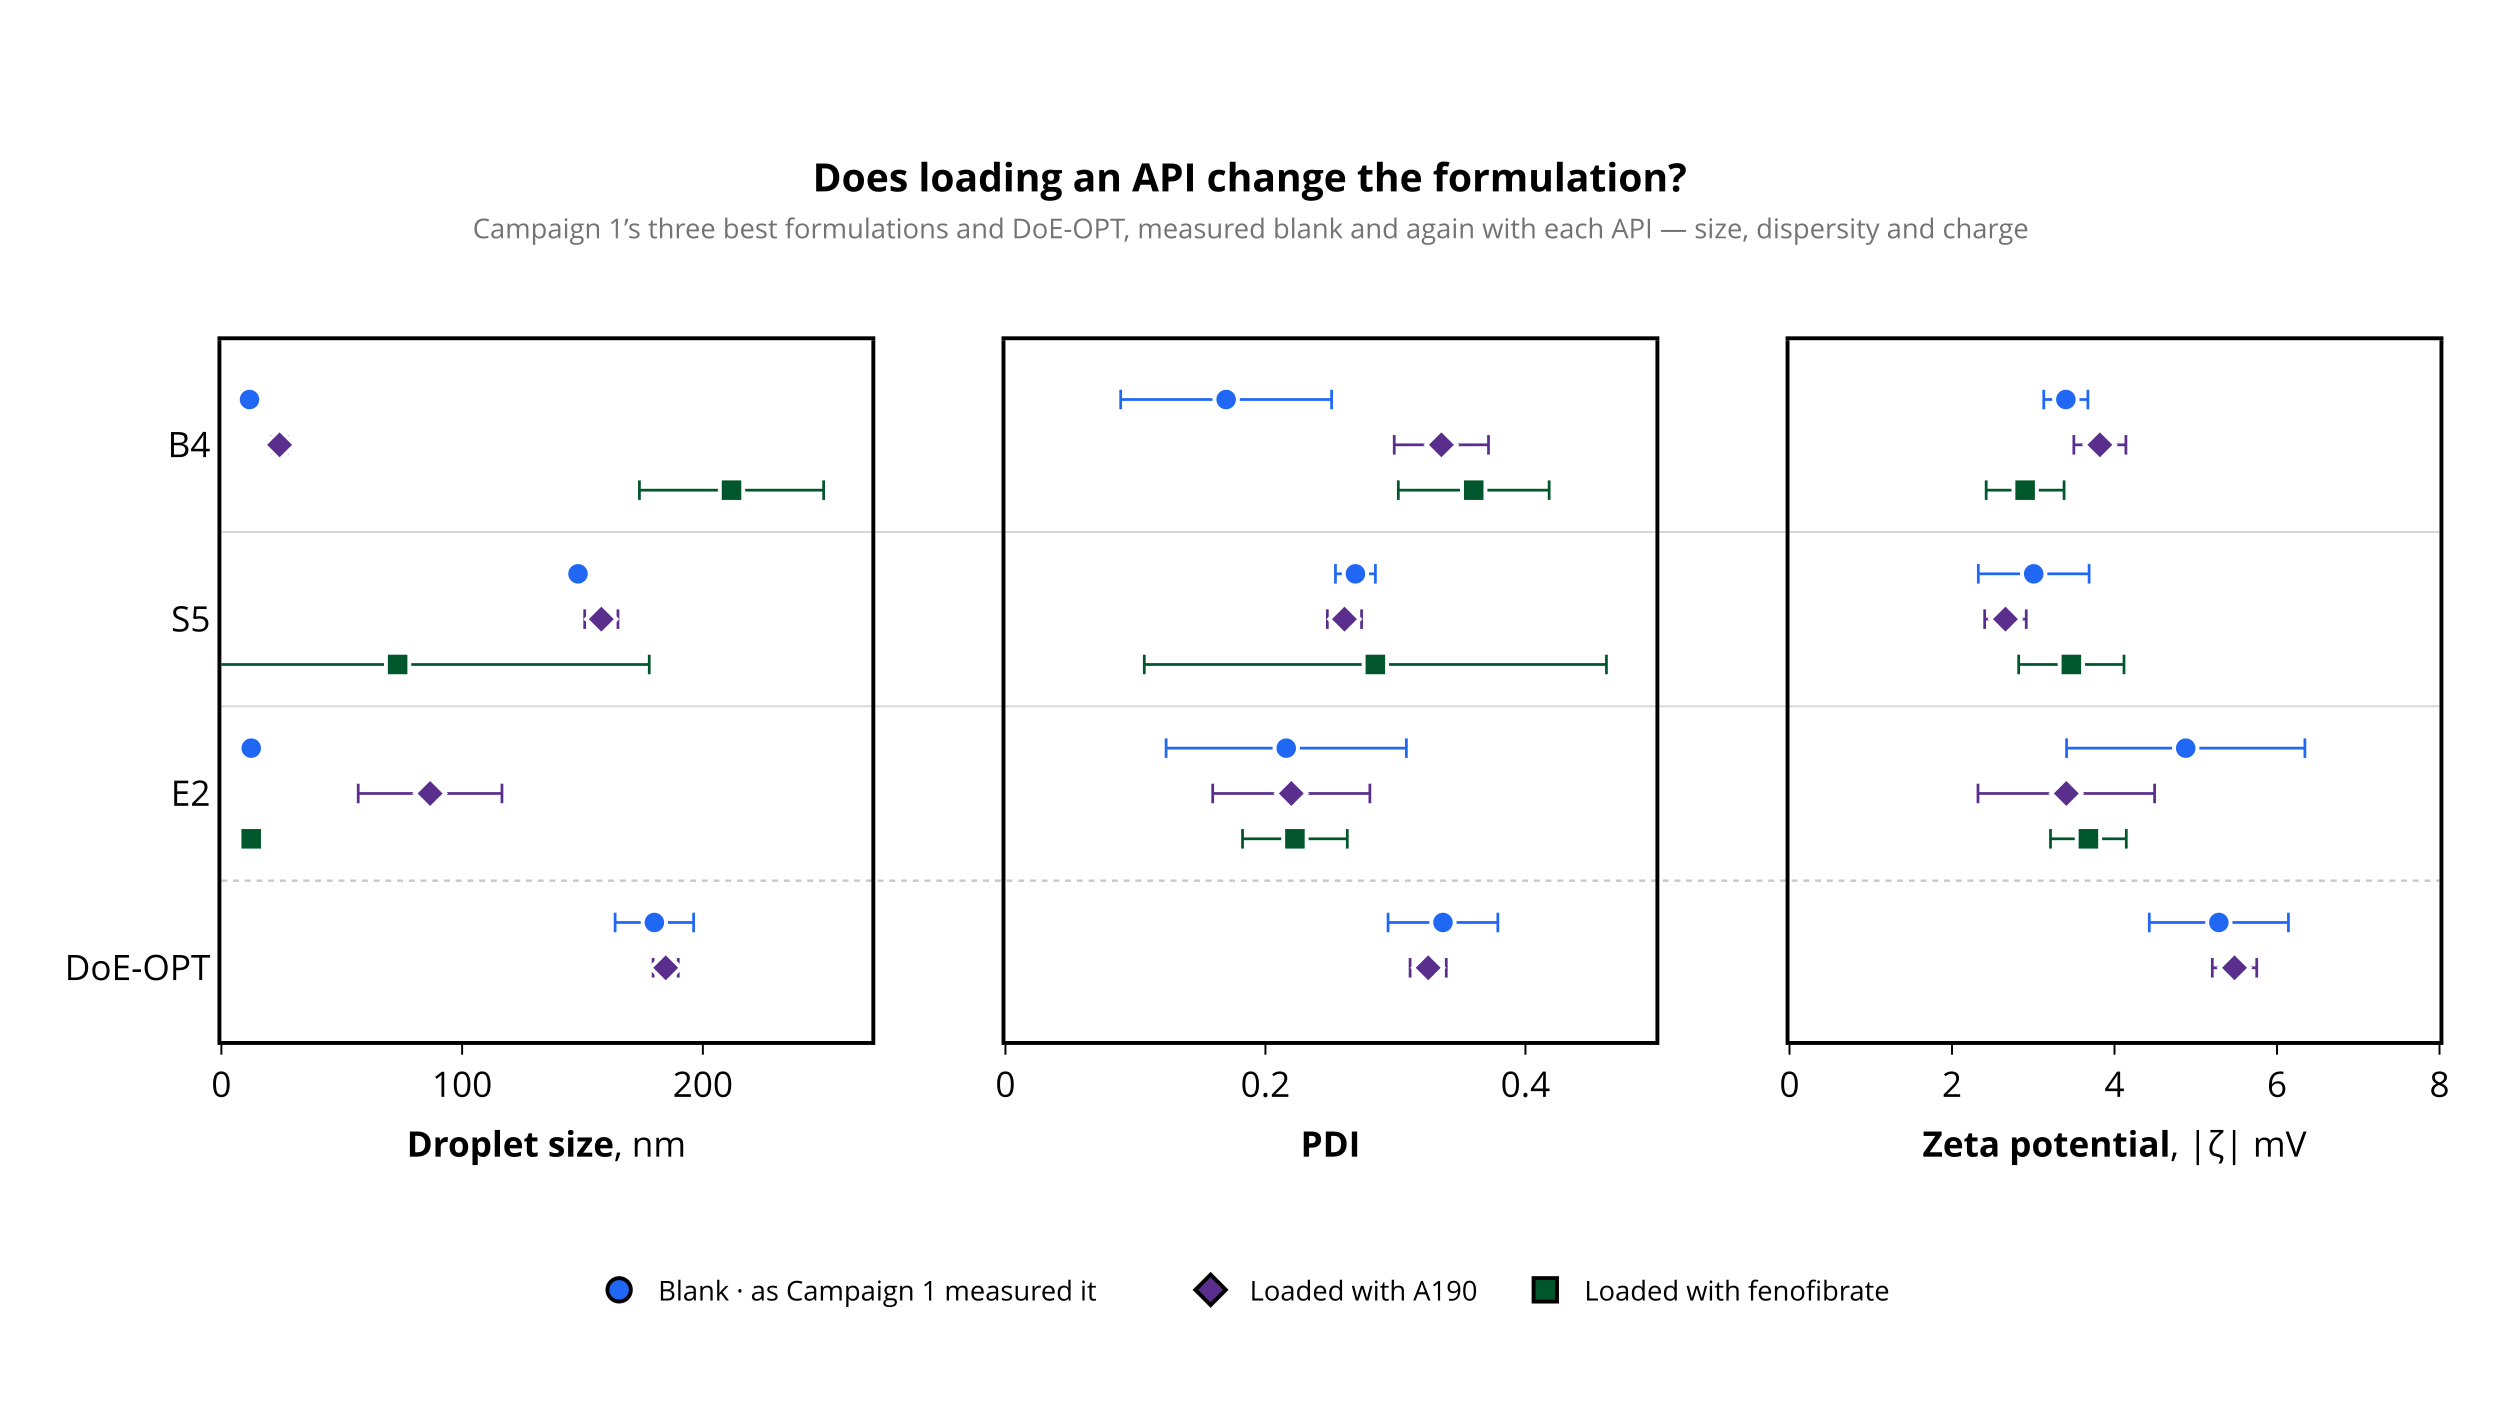
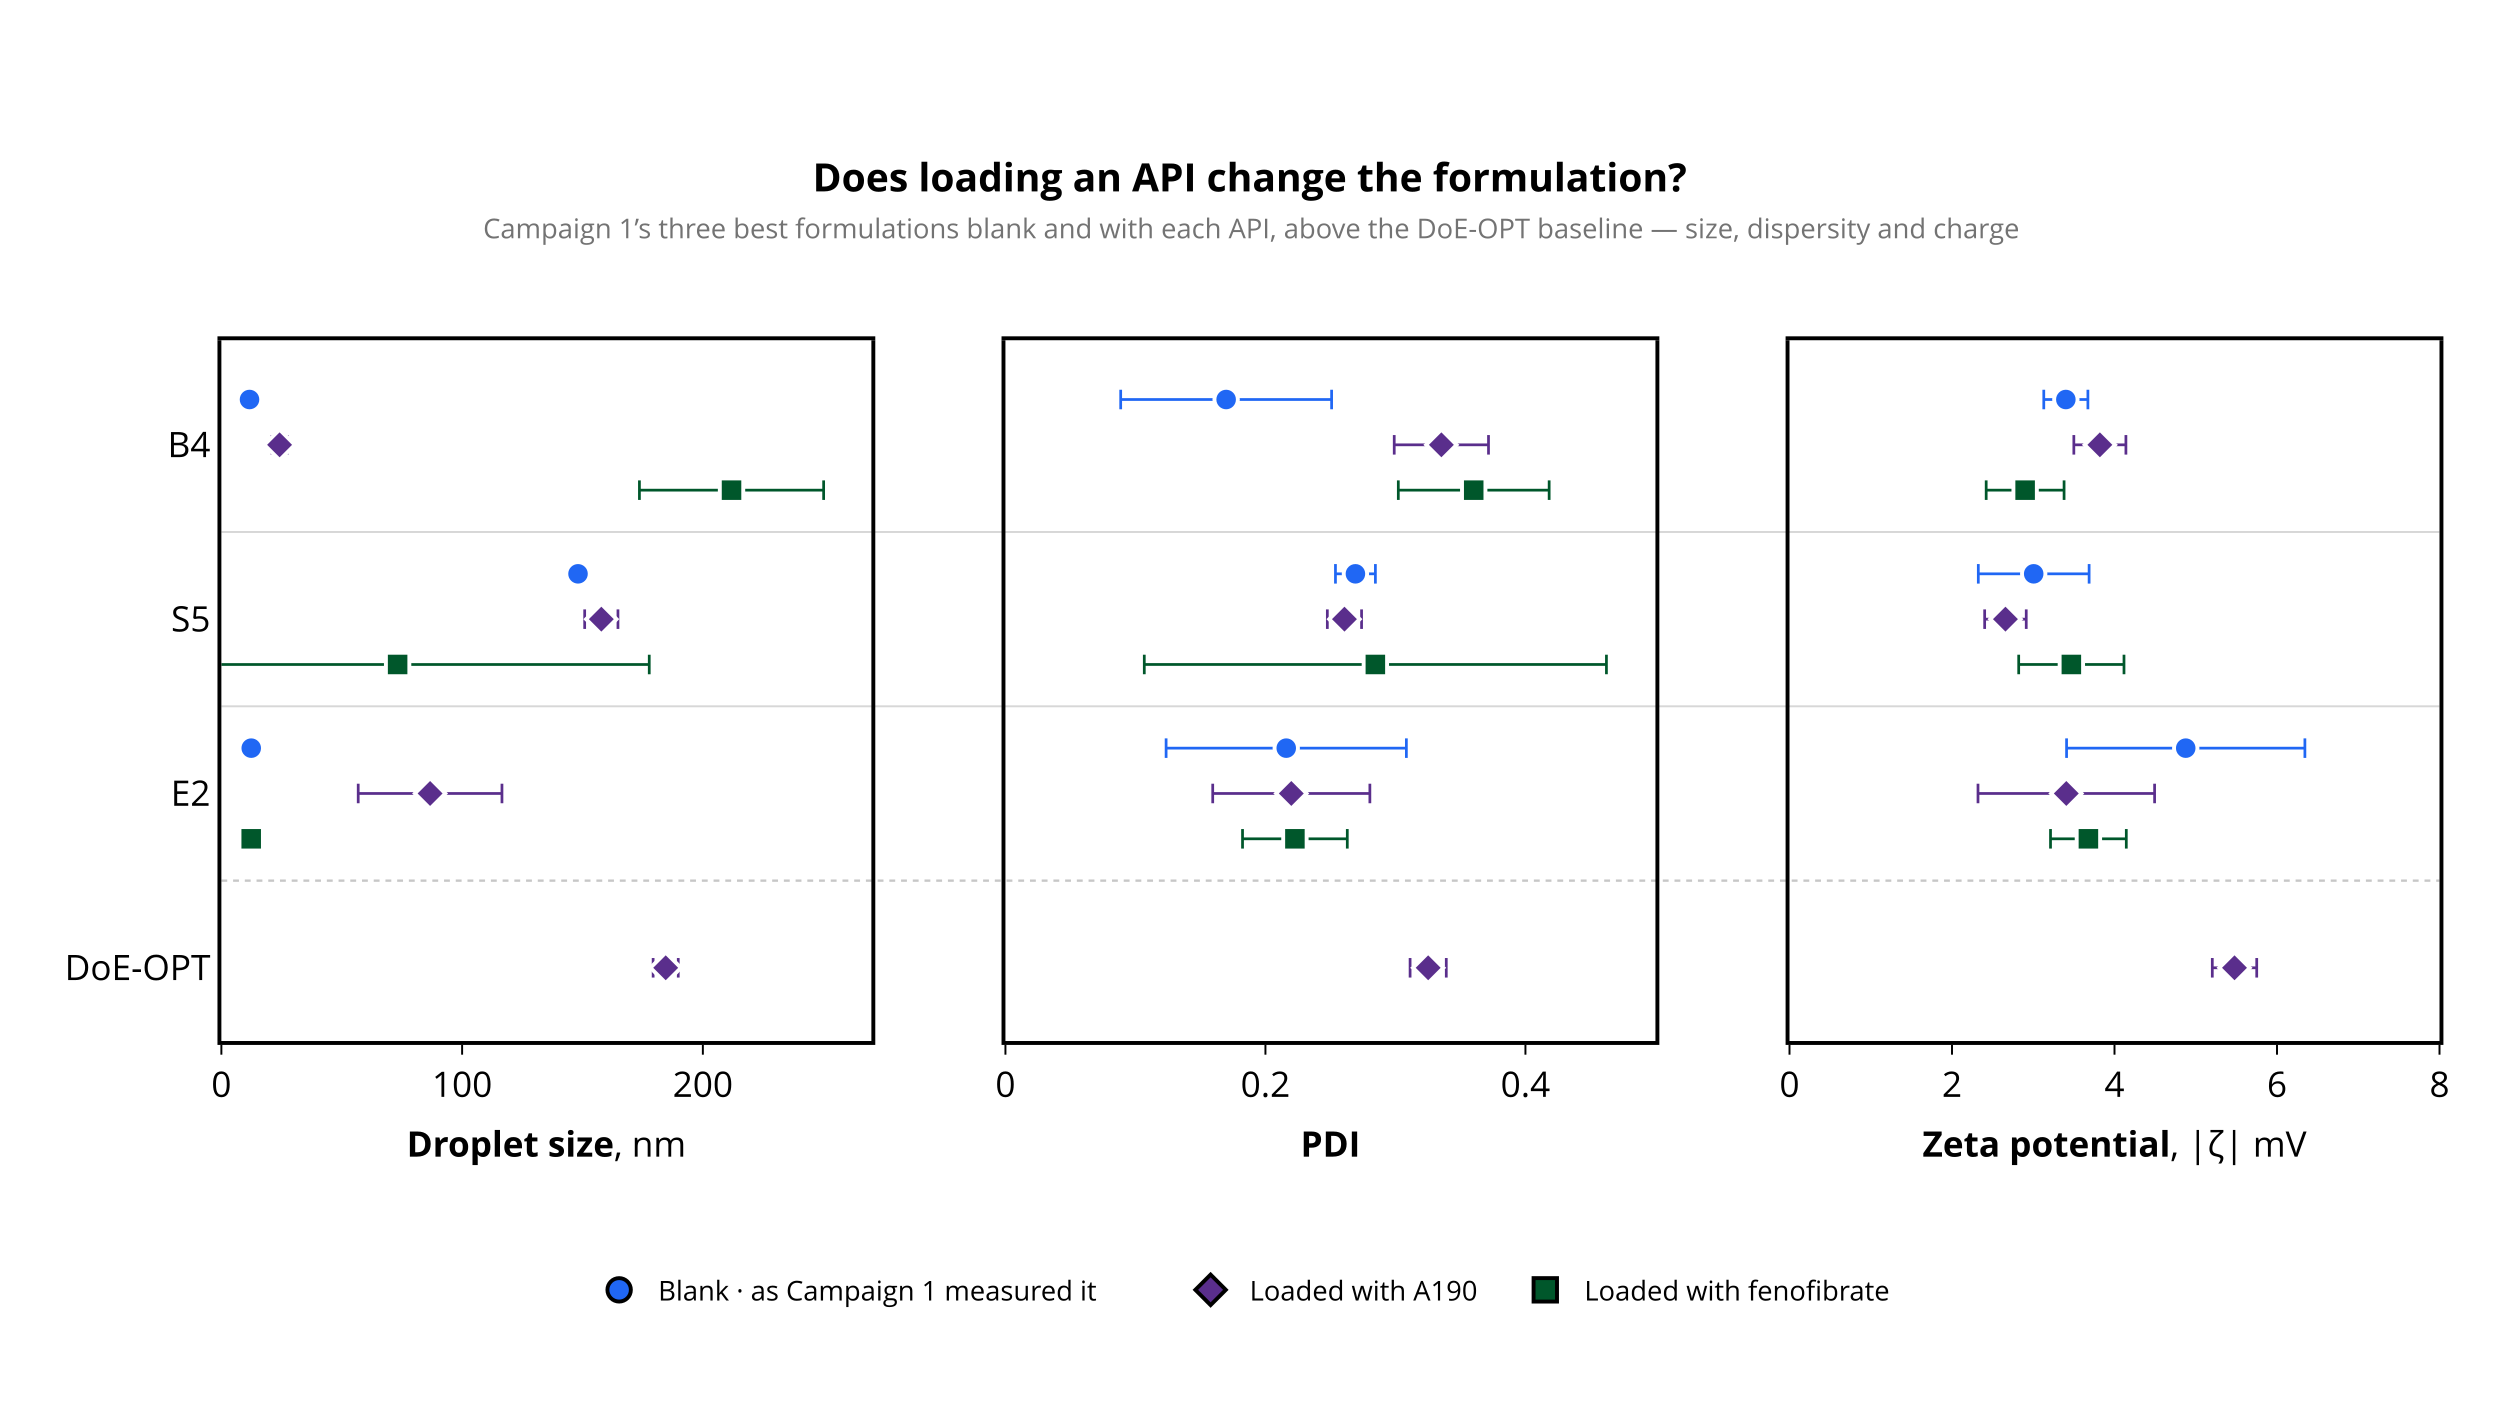
<svg xmlns="http://www.w3.org/2000/svg" class="main-svg" width="1280" height="720" style="" viewBox="0 0 1280 720">
  <rect x="0" y="0" width="1280" height="720" style="fill: rgb(255, 255, 255); fill-opacity: 1;" />
-   <defs id="defs-d3b0f8">
+   <defs id="defs-ed2708">
    <g class="clips">
-       <clipPath id="clipd3b0f8xyplot" class="plotclip">
+       <clipPath id="cliped2708xyplot" class="plotclip">
        <rect width="332.8" height="358.8" />
      </clipPath>
-       <clipPath id="clipd3b0f8x2y2plot" class="plotclip">
+       <clipPath id="cliped2708x2y2plot" class="plotclip">
        <rect width="332.8" height="358.8" />
      </clipPath>
-       <clipPath id="clipd3b0f8x3y3plot" class="plotclip">
+       <clipPath id="cliped2708x3y3plot" class="plotclip">
        <rect width="332.8" height="358.8" />
      </clipPath>
-       <clipPath class="axesclip" id="clipd3b0f8x">
+       <clipPath class="axesclip" id="cliped2708x">
        <rect x="113.344" y="0" width="332.8" height="720" />
      </clipPath>
-       <clipPath class="axesclip" id="clipd3b0f8y">
+       <clipPath class="axesclip" id="cliped2708y">
        <rect x="0" y="174.2" width="1280" height="358.8" />
      </clipPath>
-       <clipPath class="axesclip" id="clipd3b0f8xy">
+       <clipPath class="axesclip" id="cliped2708xy">
        <rect x="113.344" y="174.2" width="332.8" height="358.8" />
      </clipPath>
-       <clipPath class="axesclip" id="clipd3b0f8y2">
+       <clipPath class="axesclip" id="cliped2708y2">
        <rect x="0" y="174.2" width="1280" height="358.8" />
      </clipPath>
-       <clipPath class="axesclip" id="clipd3b0f8xy2">
+       <clipPath class="axesclip" id="cliped2708xy2">
        <rect x="113.344" y="174.2" width="332.8" height="358.8" />
      </clipPath>
-       <clipPath class="axesclip" id="clipd3b0f8y3">
+       <clipPath class="axesclip" id="cliped2708y3">
        <rect x="0" y="174.2" width="1280" height="358.8" />
      </clipPath>
-       <clipPath class="axesclip" id="clipd3b0f8xy3">
+       <clipPath class="axesclip" id="cliped2708xy3">
        <rect x="113.344" y="174.2" width="332.8" height="358.8" />
      </clipPath>
-       <clipPath class="axesclip" id="clipd3b0f8x2">
+       <clipPath class="axesclip" id="cliped2708x2">
        <rect x="514.784" y="0" width="332.8" height="720" />
      </clipPath>
-       <clipPath class="axesclip" id="clipd3b0f8x2y">
+       <clipPath class="axesclip" id="cliped2708x2y">
        <rect x="514.784" y="174.2" width="332.8" height="358.8" />
      </clipPath>
-       <clipPath class="axesclip" id="clipd3b0f8x2y2">
+       <clipPath class="axesclip" id="cliped2708x2y2">
        <rect x="514.784" y="174.2" width="332.8" height="358.8" />
      </clipPath>
-       <clipPath class="axesclip" id="clipd3b0f8x2y3">
+       <clipPath class="axesclip" id="cliped2708x2y3">
        <rect x="514.784" y="174.2" width="332.8" height="358.8" />
      </clipPath>
-       <clipPath class="axesclip" id="clipd3b0f8x3">
+       <clipPath class="axesclip" id="cliped2708x3">
        <rect x="916.224" y="0" width="332.8" height="720" />
      </clipPath>
-       <clipPath class="axesclip" id="clipd3b0f8x3y">
+       <clipPath class="axesclip" id="cliped2708x3y">
        <rect x="916.224" y="174.2" width="332.8" height="358.8" />
      </clipPath>
-       <clipPath class="axesclip" id="clipd3b0f8x3y2">
+       <clipPath class="axesclip" id="cliped2708x3y2">
        <rect x="916.224" y="174.2" width="332.8" height="358.8" />
      </clipPath>
-       <clipPath class="axesclip" id="clipd3b0f8x3y3">
+       <clipPath class="axesclip" id="cliped2708x3y3">
        <rect x="916.224" y="174.2" width="332.8" height="358.8" />
      </clipPath>
    </g>
    <g class="gradients" />
    <g class="patterns" />
  </defs>
  <g class="bglayer" />
  <g class="layer-below">
    <g class="imagelayer" />
    <g class="shapelayer" />
  </g>
  <g class="cartesianlayer">
    <g class="subplot xy">
      <g class="layer-subplot">
        <g class="shapelayer" />
        <g class="imagelayer" />
      </g>
      <g class="minor-gridlayer">
        <g class="x" />
        <g class="y" />
      </g>
      <g class="gridlayer">
        <g class="x" />
        <g class="y" />
      </g>
      <g class="zerolinelayer" />
      <g class="layer-between">
        <g class="shapelayer" />
        <g class="imagelayer" />
      </g>
      <path class="xlines-below" />
      <path class="ylines-below" />
      <g class="overlines-below" />
      <g class="xaxislayer-below" />
      <g class="yaxislayer-below" />
      <g class="overaxes-below" />
      <g class="overplot">
-         <g class="xy" transform="translate(113.344,174.2)" clip-path="url(#clipd3b0f8xyplot)">
+         <g class="xy" transform="translate(113.344,174.2)" clip-path="url(#cliped2708xyplot)">
          <g class="scatterlayer mlayer">
-             <g class="trace scatter traced4427d" style="stroke-miterlimit: 2; opacity: 1;">
+             <g class="trace scatter tracecb92cc" style="stroke-miterlimit: 2; opacity: 1;">
              <g class="fills" />
              <g class="errorbars">
                <g class="errorbar" style="opacity: 1;">
                  <path class="xerror" d="M15.71,25.35v10m0,-5H13.11m0,-5v10" style="vector-effect: none; stroke-width: 1.4px; stroke: rgb(32, 103, 244); stroke-opacity: 1;" />
                </g>
                <g class="errorbar" style="opacity: 1;">
                  <path class="xerror" d="M185.2,114.6v10m0,-5H180m0,-5v10" style="vector-effect: none; stroke-width: 1.4px; stroke: rgb(32, 103, 244); stroke-opacity: 1;" />
                </g>
                <g class="errorbar" style="opacity: 1;">
                  <path class="xerror" d="M18.05,203.85v10m0,-5H12.54m0,-5v10" style="vector-effect: none; stroke-width: 1.4px; stroke: rgb(32, 103, 244); stroke-opacity: 1;" />
-                 </g>
-                 <g class="errorbar" style="opacity: 1;">
-                   <path class="xerror" d="M241.79,293.11v10m0,-5H201.59m0,-5v10" style="vector-effect: none; stroke-width: 1.4px; stroke: rgb(32, 103, 244); stroke-opacity: 1;" />
                </g>
              </g>
              <g class="lines" />
              <g class="points">
                <path class="point" transform="translate(14.41,30.35)" d="M6,0A6,6 0 1,1 0,-6A6,6 0 0,1 6,0Z" style="opacity: 1; stroke-width: 2px; fill: rgb(32, 103, 244); fill-opacity: 1; stroke: rgb(255, 255, 255); stroke-opacity: 1;" />
                <path class="point" transform="translate(182.6,119.6)" d="M6,0A6,6 0 1,1 0,-6A6,6 0 0,1 6,0Z" style="opacity: 1; stroke-width: 2px; fill: rgb(32, 103, 244); fill-opacity: 1; stroke: rgb(255, 255, 255); stroke-opacity: 1;" />
                <path class="point" transform="translate(15.29,208.85)" d="M6,0A6,6 0 1,1 0,-6A6,6 0 0,1 6,0Z" style="opacity: 1; stroke-width: 2px; fill: rgb(32, 103, 244); fill-opacity: 1; stroke: rgb(255, 255, 255); stroke-opacity: 1;" />
-                 <path class="point" transform="translate(221.69,298.11)" d="M6,0A6,6 0 1,1 0,-6A6,6 0 0,1 6,0Z" style="opacity: 1; stroke-width: 2px; fill: rgb(32, 103, 244); fill-opacity: 1; stroke: rgb(255, 255, 255); stroke-opacity: 1;" />
-               </g>
-               <g class="text" />
-             </g>
-             <g class="trace scatter trace43c62c" style="stroke-miterlimit: 2; opacity: 1;">
+               </g>
+               <g class="text" />
+             </g>
+             <g class="trace scatter trace775adf" style="stroke-miterlimit: 2; opacity: 1;">
              <g class="fills" />
              <g class="errorbars">
                <g class="errorbar" style="opacity: 1;">
                  <path class="xerror" d="M33.71,48.55v10m0,-5H25.89m0,-5v10" style="vector-effect: none; stroke-width: 1.4px; stroke: rgb(90, 46, 140); stroke-opacity: 1;" />
                </g>
                <g class="errorbar" style="opacity: 1;">
                  <path class="xerror" d="M203.05,137.81v10m0,-5H186.01m0,-5v10" style="vector-effect: none; stroke-width: 1.4px; stroke: rgb(90, 46, 140); stroke-opacity: 1;" />
                </g>
                <g class="errorbar" style="opacity: 1;">
                  <path class="xerror" d="M143.66,227.06v10m0,-5H70.06m0,-5v10" style="vector-effect: none; stroke-width: 1.4px; stroke: rgb(90, 46, 140); stroke-opacity: 1;" />
                </g>
                <g class="errorbar" style="opacity: 1;">
                  <path class="xerror" d="M233.92,316.31v10m0,-5H221.06m0,-5v10" style="vector-effect: none; stroke-width: 1.4px; stroke: rgb(90, 46, 140); stroke-opacity: 1;" />
                </g>
              </g>
              <g class="lines" />
              <g class="points">
                <path class="point" transform="translate(29.8,53.55)" d="M7.8,0L0,7.8L-7.8,0L0,-7.8Z" style="opacity: 1; stroke-width: 2px; fill: rgb(90, 46, 140); fill-opacity: 1; stroke: rgb(255, 255, 255); stroke-opacity: 1;" />
                <path class="point" transform="translate(194.53,142.81)" d="M7.8,0L0,7.8L-7.8,0L0,-7.8Z" style="opacity: 1; stroke-width: 2px; fill: rgb(90, 46, 140); fill-opacity: 1; stroke: rgb(255, 255, 255); stroke-opacity: 1;" />
                <path class="point" transform="translate(106.86,232.06)" d="M7.8,0L0,7.8L-7.8,0L0,-7.8Z" style="opacity: 1; stroke-width: 2px; fill: rgb(90, 46, 140); fill-opacity: 1; stroke: rgb(255, 255, 255); stroke-opacity: 1;" />
                <path class="point" transform="translate(227.49,321.31)" d="M7.8,0L0,7.8L-7.8,0L0,-7.8Z" style="opacity: 1; stroke-width: 2px; fill: rgb(90, 46, 140); fill-opacity: 1; stroke: rgb(255, 255, 255); stroke-opacity: 1;" />
              </g>
              <g class="text" />
            </g>
-             <g class="trace scatter trace11750b" style="stroke-miterlimit: 2; opacity: 1;">
+             <g class="trace scatter trace6c09eb" style="stroke-miterlimit: 2; opacity: 1;">
              <g class="fills" />
              <g class="errorbars">
                <g class="errorbar" style="opacity: 1;">
                  <path class="xerror" d="M308.36,71.76v10m0,-5H214.04m0,-5v10" style="vector-effect: none; stroke-width: 1.4px; stroke: rgb(0, 87, 43); stroke-opacity: 1;" />
                </g>
                <g class="errorbar" style="opacity: 1;">
                  <path class="xerror" d="M219.07,161.01v10m0,-5H-38.59m0,-5v10" style="vector-effect: none; stroke-width: 1.4px; stroke: rgb(0, 87, 43); stroke-opacity: 1;" />
                </g>
                <g class="errorbar" style="opacity: 1;">
                  <path class="xerror" d="M16.12,250.27v10m0,-5H14.41m0,-5v10" style="vector-effect: none; stroke-width: 1.4px; stroke: rgb(0, 87, 43); stroke-opacity: 1;" />
                </g>
              </g>
              <g class="lines" />
              <g class="points">
                <path class="point" transform="translate(261.2,76.76)" d="M6,6H-6V-6H6Z" style="opacity: 1; stroke-width: 2px; fill: rgb(0, 87, 43); fill-opacity: 1; stroke: rgb(255, 255, 255); stroke-opacity: 1;" />
                <path class="point" transform="translate(90.24,166.01)" d="M6,6H-6V-6H6Z" style="opacity: 1; stroke-width: 2px; fill: rgb(0, 87, 43); fill-opacity: 1; stroke: rgb(255, 255, 255); stroke-opacity: 1;" />
                <path class="point" transform="translate(15.27,255.27)" d="M6,6H-6V-6H6Z" style="opacity: 1; stroke-width: 2px; fill: rgb(0, 87, 43); fill-opacity: 1; stroke: rgb(255, 255, 255); stroke-opacity: 1;" />
              </g>
              <g class="text" />
            </g>
-             <g class="trace scatter traceb1e316" style="stroke-miterlimit: 2; opacity: 1;">
+             <g class="trace scatter trace85f07e" style="stroke-miterlimit: 2; opacity: 1;">
              <g class="fills" />
              <g class="errorbars" />
              <g class="lines" />
              <g class="points" />
              <g class="text" />
            </g>
-             <g class="trace scatter tracecdaac4" style="stroke-miterlimit: 2; opacity: 1;">
+             <g class="trace scatter trace028f7d" style="stroke-miterlimit: 2; opacity: 1;">
              <g class="fills" />
              <g class="errorbars" />
              <g class="lines" />
              <g class="points" />
              <g class="text" />
            </g>
-             <g class="trace scatter trace2616a5" style="stroke-miterlimit: 2; opacity: 1;">
+             <g class="trace scatter trace98e110" style="stroke-miterlimit: 2; opacity: 1;">
              <g class="fills" />
              <g class="errorbars" />
              <g class="lines" />
              <g class="points" />
              <g class="text" />
            </g>
          </g>
        </g>
      </g>
      <g class="zerolinelayer-above" />
      <path class="xlines-above crisp" d="M111.344,534H448.144M111.344,173.2H448.144" style="fill: none; stroke-width: 2px; stroke: rgb(0, 0, 0); stroke-opacity: 1;" />
      <path class="ylines-above crisp" d="M112.344,174.2V533M447.144,174.2V533" style="fill: none; stroke-width: 2px; stroke: rgb(0, 0, 0); stroke-opacity: 1;" />
      <g class="overlines-above" />
      <g class="xaxislayer-above">
        <path class="xtick ticks crisp" d="M0,535v5" transform="translate(113.344,0)" style="stroke: rgb(0, 0, 0); stroke-opacity: 1; stroke-width: 1px;" />
        <path class="xtick ticks crisp" d="M0,535v5" transform="translate(236.604,0)" style="stroke: rgb(0, 0, 0); stroke-opacity: 1; stroke-width: 1px;" />
        <path class="xtick ticks crisp" d="M0,535v5" transform="translate(359.864,0)" style="stroke: rgb(0, 0, 0); stroke-opacity: 1; stroke-width: 1px;" />
        <g class="xtick">
          <text text-anchor="middle" x="0" y="561.6" transform="translate(113.344,0)" style="font-family: 'Open Sans', verdana, arial, sans-serif; font-size: 18px; fill: rgb(0, 0, 0); fill-opacity: 1; white-space: pre;">0</text>
        </g>
        <g class="xtick">
          <text text-anchor="middle" x="0" y="561.6" style="font-family: 'Open Sans', verdana, arial, sans-serif; font-size: 18px; fill: rgb(0, 0, 0); fill-opacity: 1; white-space: pre;" transform="translate(236.604,0)">100</text>
        </g>
        <g class="xtick">
          <text text-anchor="middle" x="0" y="561.6" style="font-family: 'Open Sans', verdana, arial, sans-serif; font-size: 18px; fill: rgb(0, 0, 0); fill-opacity: 1; white-space: pre;" transform="translate(359.864,0)">200</text>
        </g>
      </g>
      <g class="yaxislayer-above">
        <g class="ytick">
          <text text-anchor="end" x="107.744" y="6.3" transform="translate(0,227.75)" style="font-family: 'Open Sans', verdana, arial, sans-serif; font-size: 18px; fill: rgb(0, 0, 0); fill-opacity: 1; white-space: pre;">B4</text>
        </g>
        <g class="ytick">
          <text text-anchor="end" x="107.744" y="6.3" style="font-family: 'Open Sans', verdana, arial, sans-serif; font-size: 18px; fill: rgb(0, 0, 0); fill-opacity: 1; white-space: pre;" transform="translate(0,317.01)">S5</text>
        </g>
        <g class="ytick">
          <text text-anchor="end" x="107.744" y="6.3" style="font-family: 'Open Sans', verdana, arial, sans-serif; font-size: 18px; fill: rgb(0, 0, 0); fill-opacity: 1; white-space: pre;" transform="translate(0,406.26)">E2</text>
        </g>
        <g class="ytick">
          <text text-anchor="end" x="107.744" y="6.3" style="font-family: 'Open Sans', verdana, arial, sans-serif; font-size: 18px; fill: rgb(0, 0, 0); fill-opacity: 1; white-space: pre;" transform="translate(0,495.51)">DoE-OPT</text>
        </g>
      </g>
      <g class="overaxes-above" />
    </g>
    <g class="subplot x2y2">
      <g class="layer-subplot">
        <g class="shapelayer" />
        <g class="imagelayer" />
      </g>
      <g class="minor-gridlayer">
        <g class="x2" />
        <g class="y2" />
      </g>
      <g class="gridlayer">
        <g class="x2" />
        <g class="y2" />
      </g>
      <g class="zerolinelayer" />
      <g class="layer-between">
        <g class="shapelayer" />
        <g class="imagelayer" />
      </g>
      <path class="xlines-below" />
      <path class="ylines-below" />
      <g class="overlines-below" />
      <g class="xaxislayer-below" />
      <g class="yaxislayer-below" />
      <g class="overaxes-below" />
      <g class="overplot">
-         <g class="x2y2" transform="translate(514.784,174.2)" clip-path="url(#clipd3b0f8x2y2plot)">
+         <g class="x2y2" transform="translate(514.784,174.2)" clip-path="url(#cliped2708x2y2plot)">
          <g class="scatterlayer mlayer">
-             <g class="trace scatter trace35d361" style="stroke-miterlimit: 2; opacity: 1;">
+             <g class="trace scatter trace60db5e" style="stroke-miterlimit: 2; opacity: 1;">
              <g class="fills" />
              <g class="errorbars">
                <g class="errorbar" style="opacity: 1;">
                  <path class="xerror" d="M167,25.35v10m0,-5H59.01m0,-5v10" style="vector-effect: none; stroke-width: 1.4px; stroke: rgb(32, 103, 244); stroke-opacity: 1;" />
                </g>
                <g class="errorbar" style="opacity: 1;">
                  <path class="xerror" d="M189.42,114.6v10m0,-5H168.97m0,-5v10" style="vector-effect: none; stroke-width: 1.4px; stroke: rgb(32, 103, 244); stroke-opacity: 1;" />
                </g>
                <g class="errorbar" style="opacity: 1;">
                  <path class="xerror" d="M205.28,203.85v10m0,-5H82.26m0,-5v10" style="vector-effect: none; stroke-width: 1.4px; stroke: rgb(32, 103, 244); stroke-opacity: 1;" />
-                 </g>
-                 <g class="errorbar" style="opacity: 1;">
-                   <path class="xerror" d="M252.11,293.11v10m0,-5H195.91m0,-5v10" style="vector-effect: none; stroke-width: 1.4px; stroke: rgb(32, 103, 244); stroke-opacity: 1;" />
                </g>
              </g>
              <g class="lines" />
              <g class="points">
                <path class="point" transform="translate(113,30.35)" d="M6,0A6,6 0 1,1 0,-6A6,6 0 0,1 6,0Z" style="opacity: 1; stroke-width: 2px; fill: rgb(32, 103, 244); fill-opacity: 1; stroke: rgb(255, 255, 255); stroke-opacity: 1;" />
                <path class="point" transform="translate(179.19,119.6)" d="M6,0A6,6 0 1,1 0,-6A6,6 0 0,1 6,0Z" style="opacity: 1; stroke-width: 2px; fill: rgb(32, 103, 244); fill-opacity: 1; stroke: rgb(255, 255, 255); stroke-opacity: 1;" />
                <path class="point" transform="translate(143.77,208.85)" d="M6,0A6,6 0 1,1 0,-6A6,6 0 0,1 6,0Z" style="opacity: 1; stroke-width: 2px; fill: rgb(32, 103, 244); fill-opacity: 1; stroke: rgb(255, 255, 255); stroke-opacity: 1;" />
-                 <path class="point" transform="translate(224.01,298.11)" d="M6,0A6,6 0 1,1 0,-6A6,6 0 0,1 6,0Z" style="opacity: 1; stroke-width: 2px; fill: rgb(32, 103, 244); fill-opacity: 1; stroke: rgb(255, 255, 255); stroke-opacity: 1;" />
-               </g>
-               <g class="text" />
-             </g>
-             <g class="trace scatter trace58f714" style="stroke-miterlimit: 2; opacity: 1;">
+               </g>
+               <g class="text" />
+             </g>
+             <g class="trace scatter trace0d1e05" style="stroke-miterlimit: 2; opacity: 1;">
              <g class="fills" />
              <g class="errorbars">
                <g class="errorbar" style="opacity: 1;">
                  <path class="xerror" d="M247.33,48.55v10m0,-5H199.06m0,-5v10" style="vector-effect: none; stroke-width: 1.4px; stroke: rgb(90, 46, 140); stroke-opacity: 1;" />
                </g>
                <g class="errorbar" style="opacity: 1;">
                  <path class="xerror" d="M182.34,137.81v10m0,-5H164.81m0,-5v10" style="vector-effect: none; stroke-width: 1.4px; stroke: rgb(90, 46, 140); stroke-opacity: 1;" />
                </g>
                <g class="errorbar" style="opacity: 1;">
                  <path class="xerror" d="M186.59,227.06v10m0,-5H106.13m0,-5v10" style="vector-effect: none; stroke-width: 1.4px; stroke: rgb(90, 46, 140); stroke-opacity: 1;" />
                </g>
                <g class="errorbar" style="opacity: 1;">
                  <path class="xerror" d="M225.71,316.31v10m0,-5H207.18m0,-5v10" style="vector-effect: none; stroke-width: 1.4px; stroke: rgb(90, 46, 140); stroke-opacity: 1;" />
                </g>
              </g>
              <g class="lines" />
              <g class="points">
                <path class="point" transform="translate(223.2,53.55)" d="M7.8,0L0,7.8L-7.8,0L0,-7.8Z" style="opacity: 1; stroke-width: 2px; fill: rgb(90, 46, 140); fill-opacity: 1; stroke: rgb(255, 255, 255); stroke-opacity: 1;" />
                <path class="point" transform="translate(173.57,142.81)" d="M7.8,0L0,7.8L-7.8,0L0,-7.8Z" style="opacity: 1; stroke-width: 2px; fill: rgb(90, 46, 140); fill-opacity: 1; stroke: rgb(255, 255, 255); stroke-opacity: 1;" />
                <path class="point" transform="translate(146.36,232.06)" d="M7.8,0L0,7.8L-7.8,0L0,-7.8Z" style="opacity: 1; stroke-width: 2px; fill: rgb(90, 46, 140); fill-opacity: 1; stroke: rgb(255, 255, 255); stroke-opacity: 1;" />
                <path class="point" transform="translate(216.44,321.31)" d="M7.8,0L0,7.8L-7.8,0L0,-7.8Z" style="opacity: 1; stroke-width: 2px; fill: rgb(90, 46, 140); fill-opacity: 1; stroke: rgb(255, 255, 255); stroke-opacity: 1;" />
              </g>
              <g class="text" />
            </g>
-             <g class="trace scatter trace67a57d" style="stroke-miterlimit: 2; opacity: 1;">
+             <g class="trace scatter trace2ea8d2" style="stroke-miterlimit: 2; opacity: 1;">
              <g class="fills" />
              <g class="errorbars">
                <g class="errorbar" style="opacity: 1;">
                  <path class="xerror" d="M278.38,71.76v10m0,-5H201.15m0,-5v10" style="vector-effect: none; stroke-width: 1.4px; stroke: rgb(0, 87, 43); stroke-opacity: 1;" />
                </g>
                <g class="errorbar" style="opacity: 1;">
                  <path class="xerror" d="M307.71,161.01v10m0,-5H71.09m0,-5v10" style="vector-effect: none; stroke-width: 1.4px; stroke: rgb(0, 87, 43); stroke-opacity: 1;" />
                </g>
                <g class="errorbar" style="opacity: 1;">
                  <path class="xerror" d="M175.03,250.27v10m0,-5H121.39m0,-5v10" style="vector-effect: none; stroke-width: 1.4px; stroke: rgb(0, 87, 43); stroke-opacity: 1;" />
                </g>
              </g>
              <g class="lines" />
              <g class="points">
                <path class="point" transform="translate(239.76,76.76)" d="M6,6H-6V-6H6Z" style="opacity: 1; stroke-width: 2px; fill: rgb(0, 87, 43); fill-opacity: 1; stroke: rgb(255, 255, 255); stroke-opacity: 1;" />
                <path class="point" transform="translate(189.4,166.01)" d="M6,6H-6V-6H6Z" style="opacity: 1; stroke-width: 2px; fill: rgb(0, 87, 43); fill-opacity: 1; stroke: rgb(255, 255, 255); stroke-opacity: 1;" />
                <path class="point" transform="translate(148.21,255.27)" d="M6,6H-6V-6H6Z" style="opacity: 1; stroke-width: 2px; fill: rgb(0, 87, 43); fill-opacity: 1; stroke: rgb(255, 255, 255); stroke-opacity: 1;" />
              </g>
              <g class="text" />
            </g>
          </g>
        </g>
      </g>
      <g class="zerolinelayer-above" />
      <path class="xlines-above crisp" d="M512.784,534H849.584M512.784,173.2H849.584" style="fill: none; stroke-width: 2px; stroke: rgb(0, 0, 0); stroke-opacity: 1;" />
      <path class="ylines-above crisp" d="M513.784,174.2V533M848.584,174.2V533" style="fill: none; stroke-width: 2px; stroke: rgb(0, 0, 0); stroke-opacity: 1;" />
      <g class="overlines-above" />
      <g class="xaxislayer-above">
        <path class="x2tick ticks crisp" d="M0,535v5" transform="translate(514.784,0)" style="stroke: rgb(0, 0, 0); stroke-opacity: 1; stroke-width: 1px;" />
        <path class="x2tick ticks crisp" d="M0,535v5" transform="translate(647.904,0)" style="stroke: rgb(0, 0, 0); stroke-opacity: 1; stroke-width: 1px;" />
        <path class="x2tick ticks crisp" d="M0,535v5" transform="translate(781.024,0)" style="stroke: rgb(0, 0, 0); stroke-opacity: 1; stroke-width: 1px;" />
        <g class="x2tick">
          <text text-anchor="middle" x="0" y="561.6" transform="translate(514.784,0)" style="font-family: 'Open Sans', verdana, arial, sans-serif; font-size: 18px; fill: rgb(0, 0, 0); fill-opacity: 1; white-space: pre;">0</text>
        </g>
        <g class="x2tick">
          <text text-anchor="middle" x="0" y="561.6" style="font-family: 'Open Sans', verdana, arial, sans-serif; font-size: 18px; fill: rgb(0, 0, 0); fill-opacity: 1; white-space: pre;" transform="translate(647.904,0)">0.2</text>
        </g>
        <g class="x2tick">
          <text text-anchor="middle" x="0" y="561.6" style="font-family: 'Open Sans', verdana, arial, sans-serif; font-size: 18px; fill: rgb(0, 0, 0); fill-opacity: 1; white-space: pre;" transform="translate(781.024,0)">0.4</text>
        </g>
      </g>
      <g class="yaxislayer-above" />
      <g class="overaxes-above" />
    </g>
    <g class="subplot x3y3">
      <g class="layer-subplot">
        <g class="shapelayer" />
        <g class="imagelayer" />
      </g>
      <g class="minor-gridlayer">
        <g class="x3" />
        <g class="y3" />
      </g>
      <g class="gridlayer">
        <g class="x3" />
        <g class="y3" />
      </g>
      <g class="zerolinelayer" />
      <g class="layer-between">
        <g class="shapelayer" />
        <g class="imagelayer" />
      </g>
      <path class="xlines-below" />
      <path class="ylines-below" />
      <g class="overlines-below" />
      <g class="xaxislayer-below" />
      <g class="yaxislayer-below" />
      <g class="overaxes-below" />
      <g class="overplot">
-         <g class="x3y3" transform="translate(916.224,174.2)" clip-path="url(#clipd3b0f8x3y3plot)">
+         <g class="x3y3" transform="translate(916.224,174.2)" clip-path="url(#cliped2708x3y3plot)">
          <g class="scatterlayer mlayer">
-             <g class="trace scatter trace94f17d" style="stroke-miterlimit: 2; opacity: 1;">
+             <g class="trace scatter trace811413" style="stroke-miterlimit: 2; opacity: 1;">
              <g class="fills" />
              <g class="errorbars">
                <g class="errorbar" style="opacity: 1;">
                  <path class="xerror" d="M152.78,25.35v10m0,-5H130.19m0,-5v10" style="vector-effect: none; stroke-width: 1.4px; stroke: rgb(32, 103, 244); stroke-opacity: 1;" />
                </g>
                <g class="errorbar" style="opacity: 1;">
                  <path class="xerror" d="M153.4,114.6v10m0,-5H96.67m0,-5v10" style="vector-effect: none; stroke-width: 1.4px; stroke: rgb(32, 103, 244); stroke-opacity: 1;" />
                </g>
                <g class="errorbar" style="opacity: 1;">
                  <path class="xerror" d="M263.88,203.85v10m0,-5H141.86m0,-5v10" style="vector-effect: none; stroke-width: 1.4px; stroke: rgb(32, 103, 244); stroke-opacity: 1;" />
-                 </g>
-                 <g class="errorbar" style="opacity: 1;">
-                   <path class="xerror" d="M255.45,293.11v10m0,-5H184.21m0,-5v10" style="vector-effect: none; stroke-width: 1.4px; stroke: rgb(32, 103, 244); stroke-opacity: 1;" />
                </g>
              </g>
              <g class="lines" />
              <g class="points">
                <path class="point" transform="translate(141.49,30.35)" d="M6,0A6,6 0 1,1 0,-6A6,6 0 0,1 6,0Z" style="opacity: 1; stroke-width: 2px; fill: rgb(32, 103, 244); fill-opacity: 1; stroke: rgb(255, 255, 255); stroke-opacity: 1;" />
                <path class="point" transform="translate(125.03,119.6)" d="M6,0A6,6 0 1,1 0,-6A6,6 0 0,1 6,0Z" style="opacity: 1; stroke-width: 2px; fill: rgb(32, 103, 244); fill-opacity: 1; stroke: rgb(255, 255, 255); stroke-opacity: 1;" />
                <path class="point" transform="translate(202.87,208.85)" d="M6,0A6,6 0 1,1 0,-6A6,6 0 0,1 6,0Z" style="opacity: 1; stroke-width: 2px; fill: rgb(32, 103, 244); fill-opacity: 1; stroke: rgb(255, 255, 255); stroke-opacity: 1;" />
-                 <path class="point" transform="translate(219.83,298.11)" d="M6,0A6,6 0 1,1 0,-6A6,6 0 0,1 6,0Z" style="opacity: 1; stroke-width: 2px; fill: rgb(32, 103, 244); fill-opacity: 1; stroke: rgb(255, 255, 255); stroke-opacity: 1;" />
-               </g>
-               <g class="text" />
-             </g>
-             <g class="trace scatter trace157fa0" style="stroke-miterlimit: 2; opacity: 1;">
+               </g>
+               <g class="text" />
+             </g>
+             <g class="trace scatter tracec2aa59" style="stroke-miterlimit: 2; opacity: 1;">
              <g class="fills" />
              <g class="errorbars">
                <g class="errorbar" style="opacity: 1;">
                  <path class="xerror" d="M172.24,48.55v10m0,-5H145.58m0,-5v10" style="vector-effect: none; stroke-width: 1.4px; stroke: rgb(90, 46, 140); stroke-opacity: 1;" />
                </g>
                <g class="errorbar" style="opacity: 1;">
                  <path class="xerror" d="M121.21,137.81v10m0,-5H99.92m0,-5v10" style="vector-effect: none; stroke-width: 1.4px; stroke: rgb(90, 46, 140); stroke-opacity: 1;" />
                </g>
                <g class="errorbar" style="opacity: 1;">
                  <path class="xerror" d="M186.93,227.06v10m0,-5H96.51m0,-5v10" style="vector-effect: none; stroke-width: 1.4px; stroke: rgb(90, 46, 140); stroke-opacity: 1;" />
                </g>
                <g class="errorbar" style="opacity: 1;">
                  <path class="xerror" d="M239.22,316.31v10m0,-5H216.47m0,-5v10" style="vector-effect: none; stroke-width: 1.4px; stroke: rgb(90, 46, 140); stroke-opacity: 1;" />
                </g>
              </g>
              <g class="lines" />
              <g class="points">
                <path class="point" transform="translate(158.91,53.55)" d="M7.8,0L0,7.8L-7.8,0L0,-7.8Z" style="opacity: 1; stroke-width: 2px; fill: rgb(90, 46, 140); fill-opacity: 1; stroke: rgb(255, 255, 255); stroke-opacity: 1;" />
                <path class="point" transform="translate(110.56,142.81)" d="M7.8,0L0,7.8L-7.8,0L0,-7.8Z" style="opacity: 1; stroke-width: 2px; fill: rgb(90, 46, 140); fill-opacity: 1; stroke: rgb(255, 255, 255); stroke-opacity: 1;" />
                <path class="point" transform="translate(141.72,232.06)" d="M7.8,0L0,7.8L-7.8,0L0,-7.8Z" style="opacity: 1; stroke-width: 2px; fill: rgb(90, 46, 140); fill-opacity: 1; stroke: rgb(255, 255, 255); stroke-opacity: 1;" />
                <path class="point" transform="translate(227.84,321.31)" d="M7.8,0L0,7.8L-7.8,0L0,-7.8Z" style="opacity: 1; stroke-width: 2px; fill: rgb(90, 46, 140); fill-opacity: 1; stroke: rgb(255, 255, 255); stroke-opacity: 1;" />
              </g>
              <g class="text" />
            </g>
-             <g class="trace scatter trace231b2e" style="stroke-miterlimit: 2; opacity: 1;">
+             <g class="trace scatter traceb5a643" style="stroke-miterlimit: 2; opacity: 1;">
              <g class="fills" />
              <g class="errorbars">
                <g class="errorbar" style="opacity: 1;">
                  <path class="xerror" d="M140.58,71.76v10m0,-5H100.7m0,-5v10" style="vector-effect: none; stroke-width: 1.4px; stroke: rgb(0, 87, 43); stroke-opacity: 1;" />
                </g>
                <g class="errorbar" style="opacity: 1;">
                  <path class="xerror" d="M171.26,161.01v10m0,-5H117.35m0,-5v10" style="vector-effect: none; stroke-width: 1.4px; stroke: rgb(0, 87, 43); stroke-opacity: 1;" />
                </g>
                <g class="errorbar" style="opacity: 1;">
                  <path class="xerror" d="M172.44,250.27v10m0,-5H133.64m0,-5v10" style="vector-effect: none; stroke-width: 1.4px; stroke: rgb(0, 87, 43); stroke-opacity: 1;" />
                </g>
              </g>
              <g class="lines" />
              <g class="points">
                <path class="point" transform="translate(120.64,76.76)" d="M6,6H-6V-6H6Z" style="opacity: 1; stroke-width: 2px; fill: rgb(0, 87, 43); fill-opacity: 1; stroke: rgb(255, 255, 255); stroke-opacity: 1;" />
                <path class="point" transform="translate(144.31,166.01)" d="M6,6H-6V-6H6Z" style="opacity: 1; stroke-width: 2px; fill: rgb(0, 87, 43); fill-opacity: 1; stroke: rgb(255, 255, 255); stroke-opacity: 1;" />
                <path class="point" transform="translate(153.04,255.27)" d="M6,6H-6V-6H6Z" style="opacity: 1; stroke-width: 2px; fill: rgb(0, 87, 43); fill-opacity: 1; stroke: rgb(255, 255, 255); stroke-opacity: 1;" />
              </g>
              <g class="text" />
            </g>
          </g>
        </g>
      </g>
      <g class="zerolinelayer-above" />
      <path class="xlines-above crisp" d="M914.224,534H1251.024M914.224,173.2H1251.024" style="fill: none; stroke-width: 2px; stroke: rgb(0, 0, 0); stroke-opacity: 1;" />
      <path class="ylines-above crisp" d="M915.224,174.2V533M1250.024,174.2V533" style="fill: none; stroke-width: 2px; stroke: rgb(0, 0, 0); stroke-opacity: 1;" />
      <g class="overlines-above" />
      <g class="xaxislayer-above">
        <path class="x3tick ticks crisp" d="M0,535v5" transform="translate(916.224,0)" style="stroke: rgb(0, 0, 0); stroke-opacity: 1; stroke-width: 1px;" />
        <path class="x3tick ticks crisp" d="M0,535v5" transform="translate(999.424,0)" style="stroke: rgb(0, 0, 0); stroke-opacity: 1; stroke-width: 1px;" />
        <path class="x3tick ticks crisp" d="M0,535v5" transform="translate(1082.624,0)" style="stroke: rgb(0, 0, 0); stroke-opacity: 1; stroke-width: 1px;" />
        <path class="x3tick ticks crisp" d="M0,535v5" transform="translate(1165.824,0)" style="stroke: rgb(0, 0, 0); stroke-opacity: 1; stroke-width: 1px;" />
        <path class="x3tick ticks crisp" d="M0,535v5" transform="translate(1249.024,0)" style="stroke: rgb(0, 0, 0); stroke-opacity: 1; stroke-width: 1px;" />
        <g class="x3tick">
          <text text-anchor="middle" x="0" y="561.6" transform="translate(916.224,0)" style="font-family: 'Open Sans', verdana, arial, sans-serif; font-size: 18px; fill: rgb(0, 0, 0); fill-opacity: 1; white-space: pre;">0</text>
        </g>
        <g class="x3tick">
          <text text-anchor="middle" x="0" y="561.6" style="font-family: 'Open Sans', verdana, arial, sans-serif; font-size: 18px; fill: rgb(0, 0, 0); fill-opacity: 1; white-space: pre;" transform="translate(999.424,0)">2</text>
        </g>
        <g class="x3tick">
          <text text-anchor="middle" x="0" y="561.6" style="font-family: 'Open Sans', verdana, arial, sans-serif; font-size: 18px; fill: rgb(0, 0, 0); fill-opacity: 1; white-space: pre;" transform="translate(1082.624,0)">4</text>
        </g>
        <g class="x3tick">
          <text text-anchor="middle" x="0" y="561.6" style="font-family: 'Open Sans', verdana, arial, sans-serif; font-size: 18px; fill: rgb(0, 0, 0); fill-opacity: 1; white-space: pre;" transform="translate(1165.824,0)">6</text>
        </g>
        <g class="x3tick">
          <text text-anchor="middle" x="0" y="561.6" style="font-family: 'Open Sans', verdana, arial, sans-serif; font-size: 18px; fill: rgb(0, 0, 0); fill-opacity: 1; white-space: pre;" transform="translate(1249.024,0)">8</text>
        </g>
      </g>
      <g class="yaxislayer-above" />
      <g class="overaxes-above" />
    </g>
  </g>
  <g class="polarlayer" />
  <g class="smithlayer" />
  <g class="ternarylayer" />
  <g class="geolayer" />
  <g class="funnelarealayer" />
  <g class="pielayer" />
  <g class="iciclelayer" />
  <g class="treemaplayer" />
  <g class="sunburstlayer" />
  <g class="glimages" />
-   <defs id="topdefs-d3b0f8">
+   <defs id="topdefs-ed2708">
    <g class="clips" />
-     <clipPath id="legendd3b0f8">
+     <clipPath id="legended2708">
      <rect width="686" height="32" x="0" y="0" />
    </clipPath>
  </defs>
  <g class="layer-above">
    <g class="imagelayer" />
    <g class="shapelayer">
-       <g class="shape-group" data-index="0" clip-path="url(#clipd3b0f8y)">
+       <g class="shape-group" data-index="0" clip-path="url(#cliped2708y)">
        <path data-index="0" fill-rule="evenodd" d="M113.344,272.38L1249.024,272.38" style="opacity: 1; stroke: rgb(0, 0, 0); stroke-opacity: 0.16; fill: rgb(0, 0, 0); fill-opacity: 0; stroke-width: 1px;" />
      </g>
-       <g class="shape-group" data-index="1" clip-path="url(#clipd3b0f8y)">
+       <g class="shape-group" data-index="1" clip-path="url(#cliped2708y)">
        <path data-index="1" fill-rule="evenodd" d="M113.344,361.63L1249.024,361.63" style="opacity: 1; stroke: rgb(0, 0, 0); stroke-opacity: 0.16; fill: rgb(0, 0, 0); fill-opacity: 0; stroke-width: 1px;" />
      </g>
-       <g class="shape-group" data-index="2" clip-path="url(#clipd3b0f8y)">
+       <g class="shape-group" data-index="2" clip-path="url(#cliped2708y)">
        <path data-index="2" fill-rule="evenodd" d="M113.344,450.89L1249.024,450.89" style="opacity: 1; stroke: rgb(0, 0, 0); stroke-opacity: 0.22; fill: rgb(0, 0, 0); fill-opacity: 0; stroke-dasharray: 3px, 3px; stroke-width: 1.2px;" />
      </g>
    </g>
  </g>
  <g class="infolayer">
    <g class="legend" pointer-events="all" transform="translate(297,644.8)">
      <rect class="bg" shape-rendering="crispEdges" style="stroke: rgb(68, 68, 68); stroke-opacity: 1; fill: rgb(0, 0, 0); fill-opacity: 0; stroke-width: 0px;" width="686" height="32" x="0" y="0" />
-       <g class="scrollbox" transform="" clip-path="url(#legendd3b0f8)">
+       <g class="scrollbox" transform="" clip-path="url(#legended2708)">
        <g class="groups">
          <g class="traces" transform="translate(0,15.6)" style="opacity: 1;">
            <text class="legendtext" text-anchor="start" x="40" y="5.46" style="font-family: 'Open Sans', verdana, arial, sans-serif; font-size: 14px; fill: rgb(0, 0, 0); fill-opacity: 1; white-space: pre;">Blank  ·  as Campaign 1 measured it</text>
            <g class="layers" style="opacity: 1;">
              <g class="legendfill" />
              <g class="legendlines" />
              <g class="legendsymbols">
                <g class="legendpoints">
                  <path class="scatterpts" transform="translate(20,0)" d="M6,0A6,6 0 1,1 0,-6A6,6 0 0,1 6,0Z" style="opacity: 1; stroke-width: 2px; fill: rgb(32, 103, 244); fill-opacity: 1; stroke: rgb(0, 0, 0); stroke-opacity: 1;" />
                </g>
              </g>
            </g>
            <rect class="legendtoggle" x="0" y="-10.6" width="300.315" height="21.2" style="fill: rgb(0, 0, 0); fill-opacity: 0;" />
          </g>
          <g class="traces" transform="translate(302.8154,15.6)" style="opacity: 1;">
            <text class="legendtext" text-anchor="start" x="40" y="5.46" style="font-family: 'Open Sans', verdana, arial, sans-serif; font-size: 14px; fill: rgb(0, 0, 0); fill-opacity: 1; white-space: pre;">Loaded with A190</text>
            <g class="layers" style="opacity: 1;">
              <g class="legendfill" />
              <g class="legendlines" />
              <g class="legendsymbols">
                <g class="legendpoints">
                  <path class="scatterpts" transform="translate(20,0)" d="M7.8,0L0,7.8L-7.8,0L0,-7.8Z" style="opacity: 1; stroke-width: 2px; fill: rgb(90, 46, 140); fill-opacity: 1; stroke: rgb(0, 0, 0); stroke-opacity: 1;" />
                </g>
              </g>
            </g>
            <rect class="legendtoggle" x="0" y="-10.6" width="168.873" height="21.2" style="fill: rgb(0, 0, 0); fill-opacity: 0;" />
          </g>
          <g class="traces" transform="translate(474.1885,15.6)" style="opacity: 1;">
            <text class="legendtext" text-anchor="start" x="40" y="5.46" style="font-family: 'Open Sans', verdana, arial, sans-serif; font-size: 14px; fill: rgb(0, 0, 0); fill-opacity: 1; white-space: pre;">Loaded with fenofibrate</text>
            <g class="layers" style="opacity: 1;">
              <g class="legendfill" />
              <g class="legendlines" />
              <g class="legendsymbols">
                <g class="legendpoints">
                  <path class="scatterpts" transform="translate(20,0)" d="M6,6H-6V-6H6Z" style="opacity: 1; stroke-width: 2px; fill: rgb(0, 87, 43); fill-opacity: 1; stroke: rgb(0, 0, 0); stroke-opacity: 1;" />
                </g>
              </g>
            </g>
            <rect class="legendtoggle" x="0" y="-10.6" width="208.609" height="21.2" style="fill: rgb(0, 0, 0); fill-opacity: 0;" />
          </g>
        </g>
      </g>
      <rect class="scrollbar" rx="20" ry="3" width="0" height="0" style="fill: rgb(128, 139, 164); fill-opacity: 1;" x="0" y="0" />
    </g>
    <g class="g-gtitle" />
    <g class="g-xtitle">
      <text class="xtitle" x="279.744" y="592.2" text-anchor="middle" style="opacity: 1; font-family: 'Open Sans', verdana, arial, sans-serif; font-size: 18px; fill: rgb(0, 0, 0); fill-opacity: 1; white-space: pre;">
        <tspan style="font-weight:bold">Droplet size</tspan>, nm</text>
    </g>
    <g class="g-x2title">
      <text class="x2title" x="681.184" y="592.2" text-anchor="middle" style="opacity: 1; font-family: 'Open Sans', verdana, arial, sans-serif; font-size: 18px; fill: rgb(0, 0, 0); fill-opacity: 1; white-space: pre;">
        <tspan style="font-weight:bold">PDI</tspan>
      </text>
    </g>
    <g class="g-x3title">
      <text class="x3title" x="1082.624" y="592.2" text-anchor="middle" style="opacity: 1; font-family: 'Open Sans', verdana, arial, sans-serif; font-size: 18px; fill: rgb(0, 0, 0); fill-opacity: 1; white-space: pre;">
        <tspan style="font-weight:bold">Zeta potential</tspan>, |ζ| mV</text>
    </g>
    <g class="g-ytitle" />
    <g class="g-y2title" />
    <g class="g-y3title" />
    <g class="annotation" data-index="0" style="opacity: 1;">
      <g class="annotation-text-g" transform="rotate(0,640,90)">
        <g class="cursor-pointer" transform="translate(383,76)">
          <rect class="bg" x="0.5" y="0.5" width="513" height="27" style="stroke-width: 1px; stroke: rgb(0, 0, 0); stroke-opacity: 0; fill: rgb(0, 0, 0); fill-opacity: 0;" />
          <text class="annotation-text" text-anchor="middle" x="256.852" y="22" style="font-family: 'Open Sans', verdana, arial, sans-serif; font-size: 20px; fill: rgb(0, 0, 0); fill-opacity: 1; white-space: pre;">
            <tspan style="font-weight:bold">Does loading an API change the formulation?</tspan>
          </text>
        </g>
      </g>
    </g>
    <g class="annotation" data-index="1" style="opacity: 1;">
      <g class="annotation-text-g" transform="rotate(0,640,116.9)">
-         <g class="cursor-pointer" transform="translate(203,106)">
-           <rect class="bg" x="0.5" y="0.5" width="874" height="20" style="stroke-width: 1px; stroke: rgb(0, 0, 0); stroke-opacity: 0; fill: rgb(0, 0, 0); fill-opacity: 0;" />
-           <text class="annotation-text" text-anchor="middle" x="437.367" y="16" style="font-family: 'Open Sans', verdana, arial, sans-serif; font-size: 14px; fill: rgb(0, 0, 0); fill-opacity: 0.55; white-space: pre;">Campaign 1’s three best formulations and DoE-OPT, measured blank and again with each API — size, dispersity and charge</text>
+         <g class="cursor-pointer" transform="translate(208,106)">
+           <rect class="bg" x="0.5" y="0.5" width="864" height="20" style="stroke-width: 1px; stroke: rgb(0, 0, 0); stroke-opacity: 0; fill: rgb(0, 0, 0); fill-opacity: 0;" />
+           <text class="annotation-text" text-anchor="middle" x="432.656" y="16" style="font-family: 'Open Sans', verdana, arial, sans-serif; font-size: 14px; fill: rgb(0, 0, 0); fill-opacity: 0.55; white-space: pre;">Campaign 1’s three best formulations blank and with each API, above the DoE-OPT baseline — size, dispersity and charge</text>
        </g>
      </g>
    </g>
  </g>
</svg>
